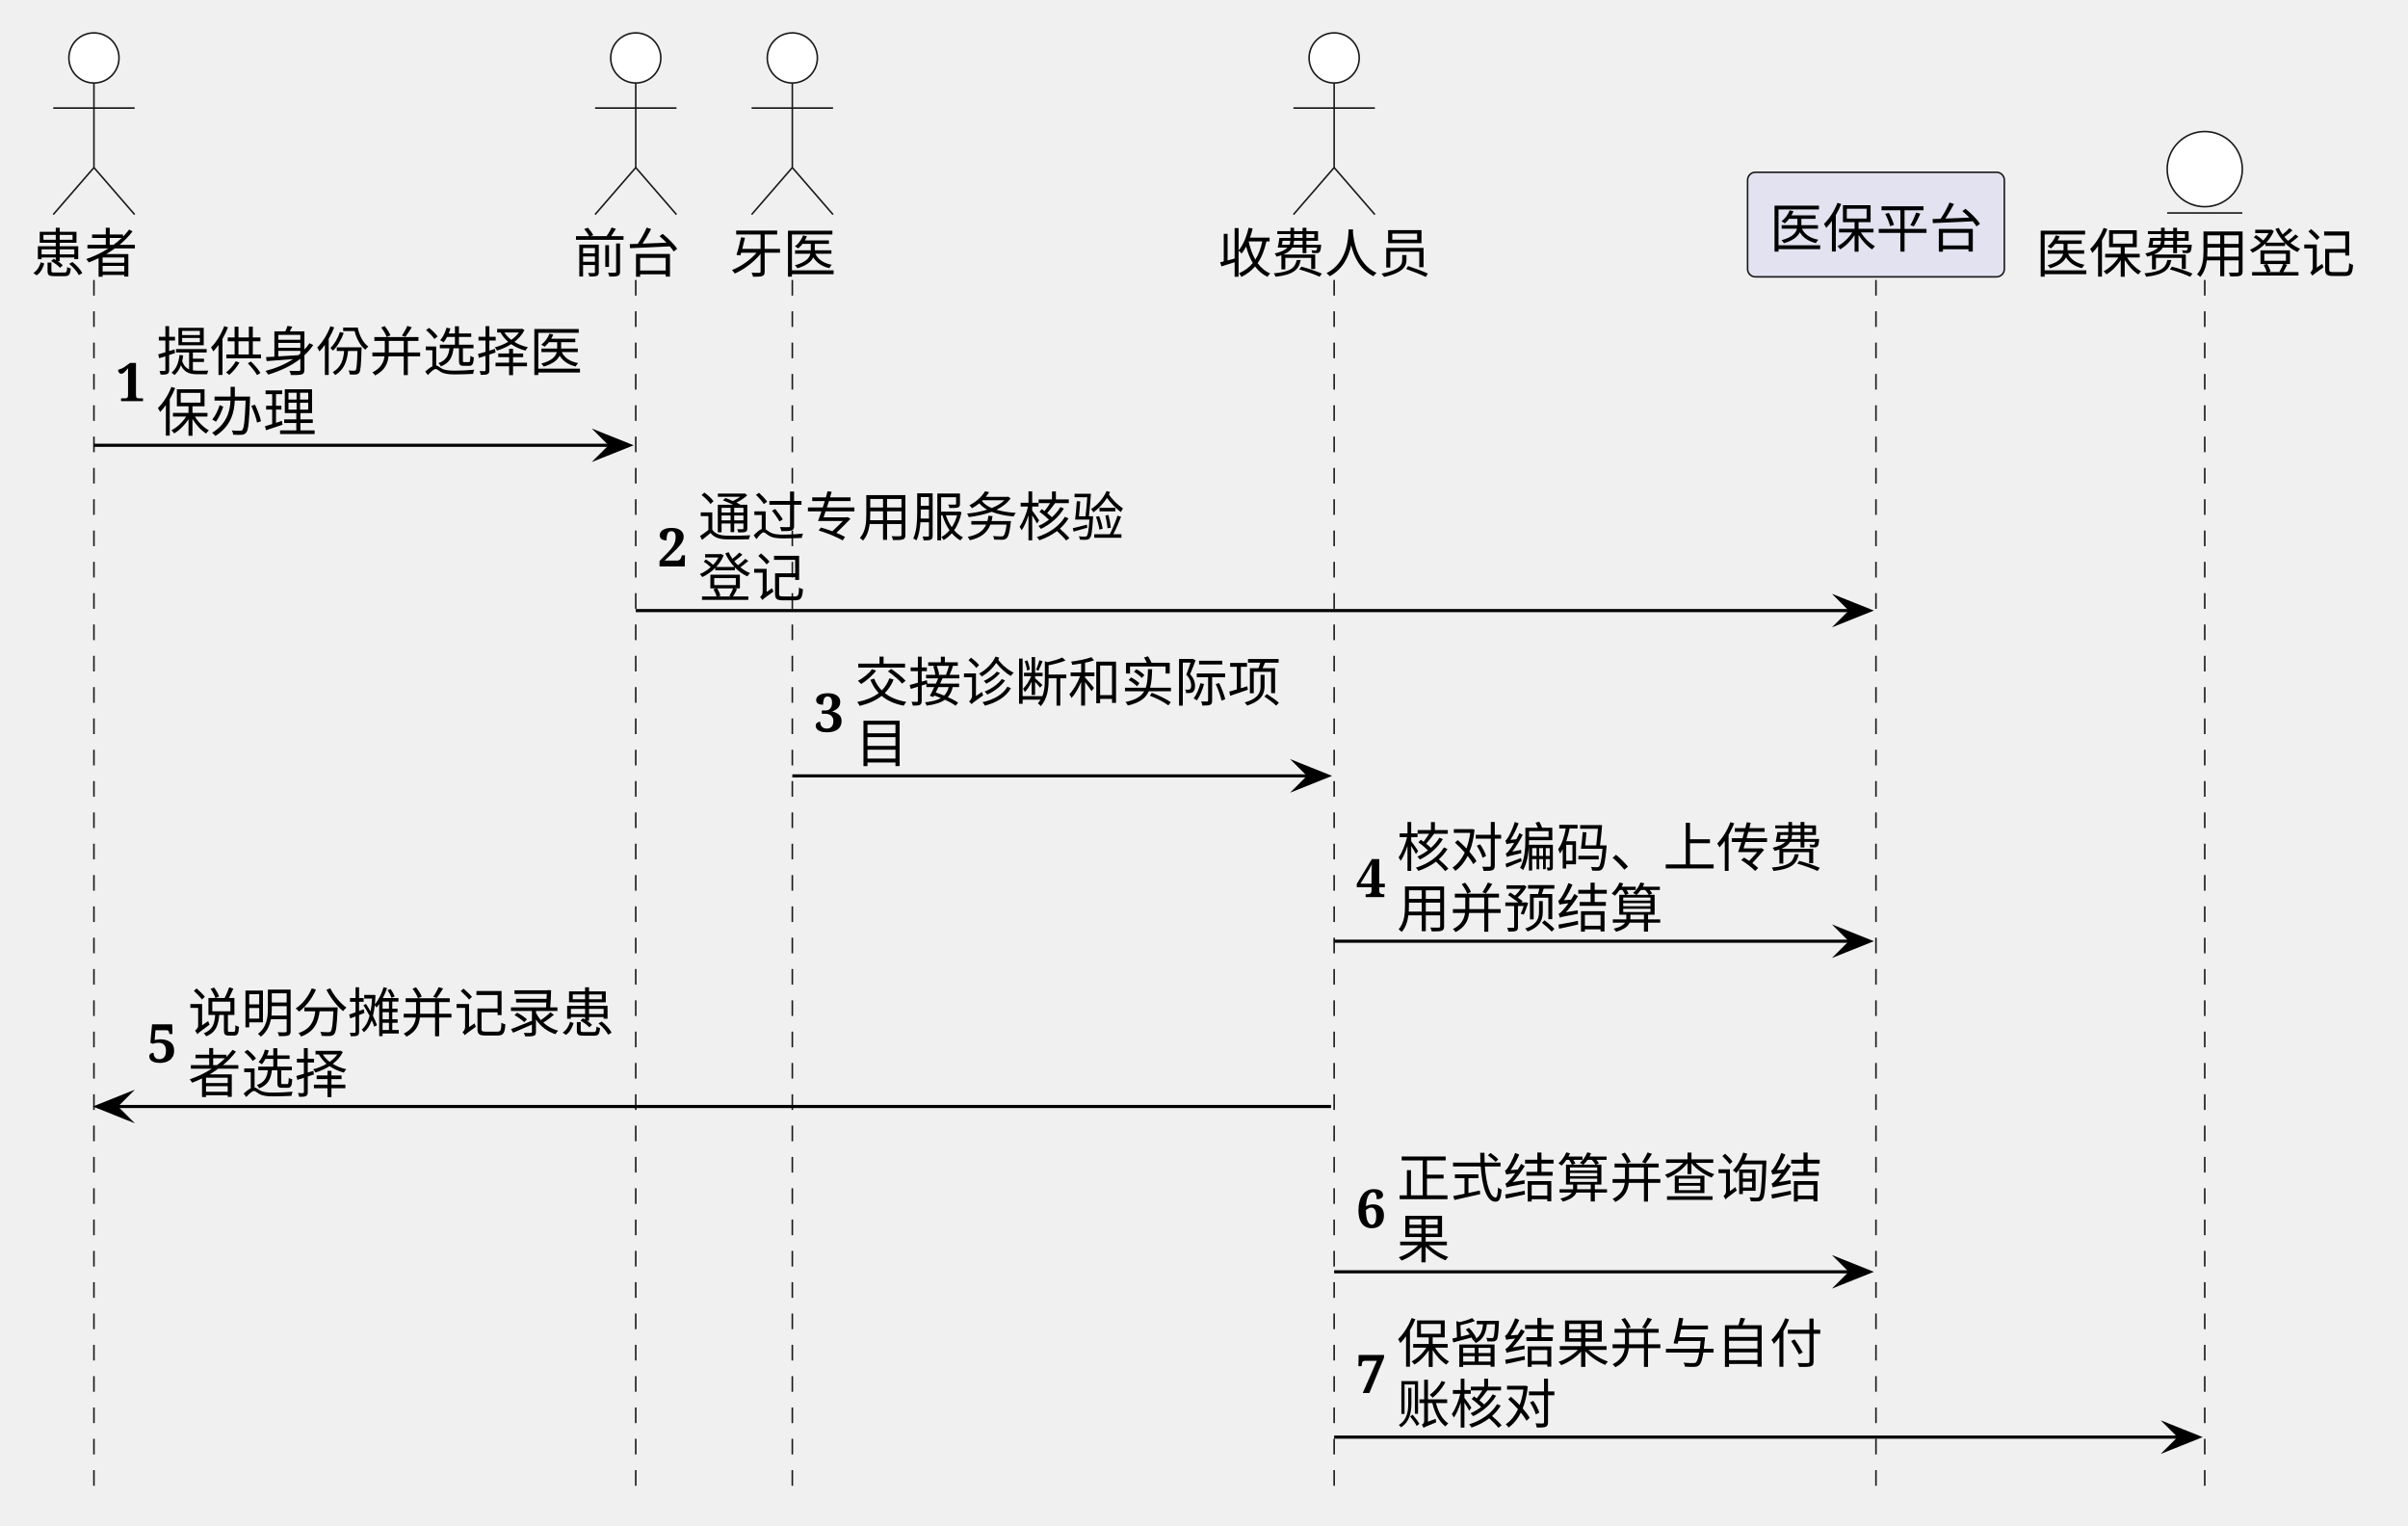
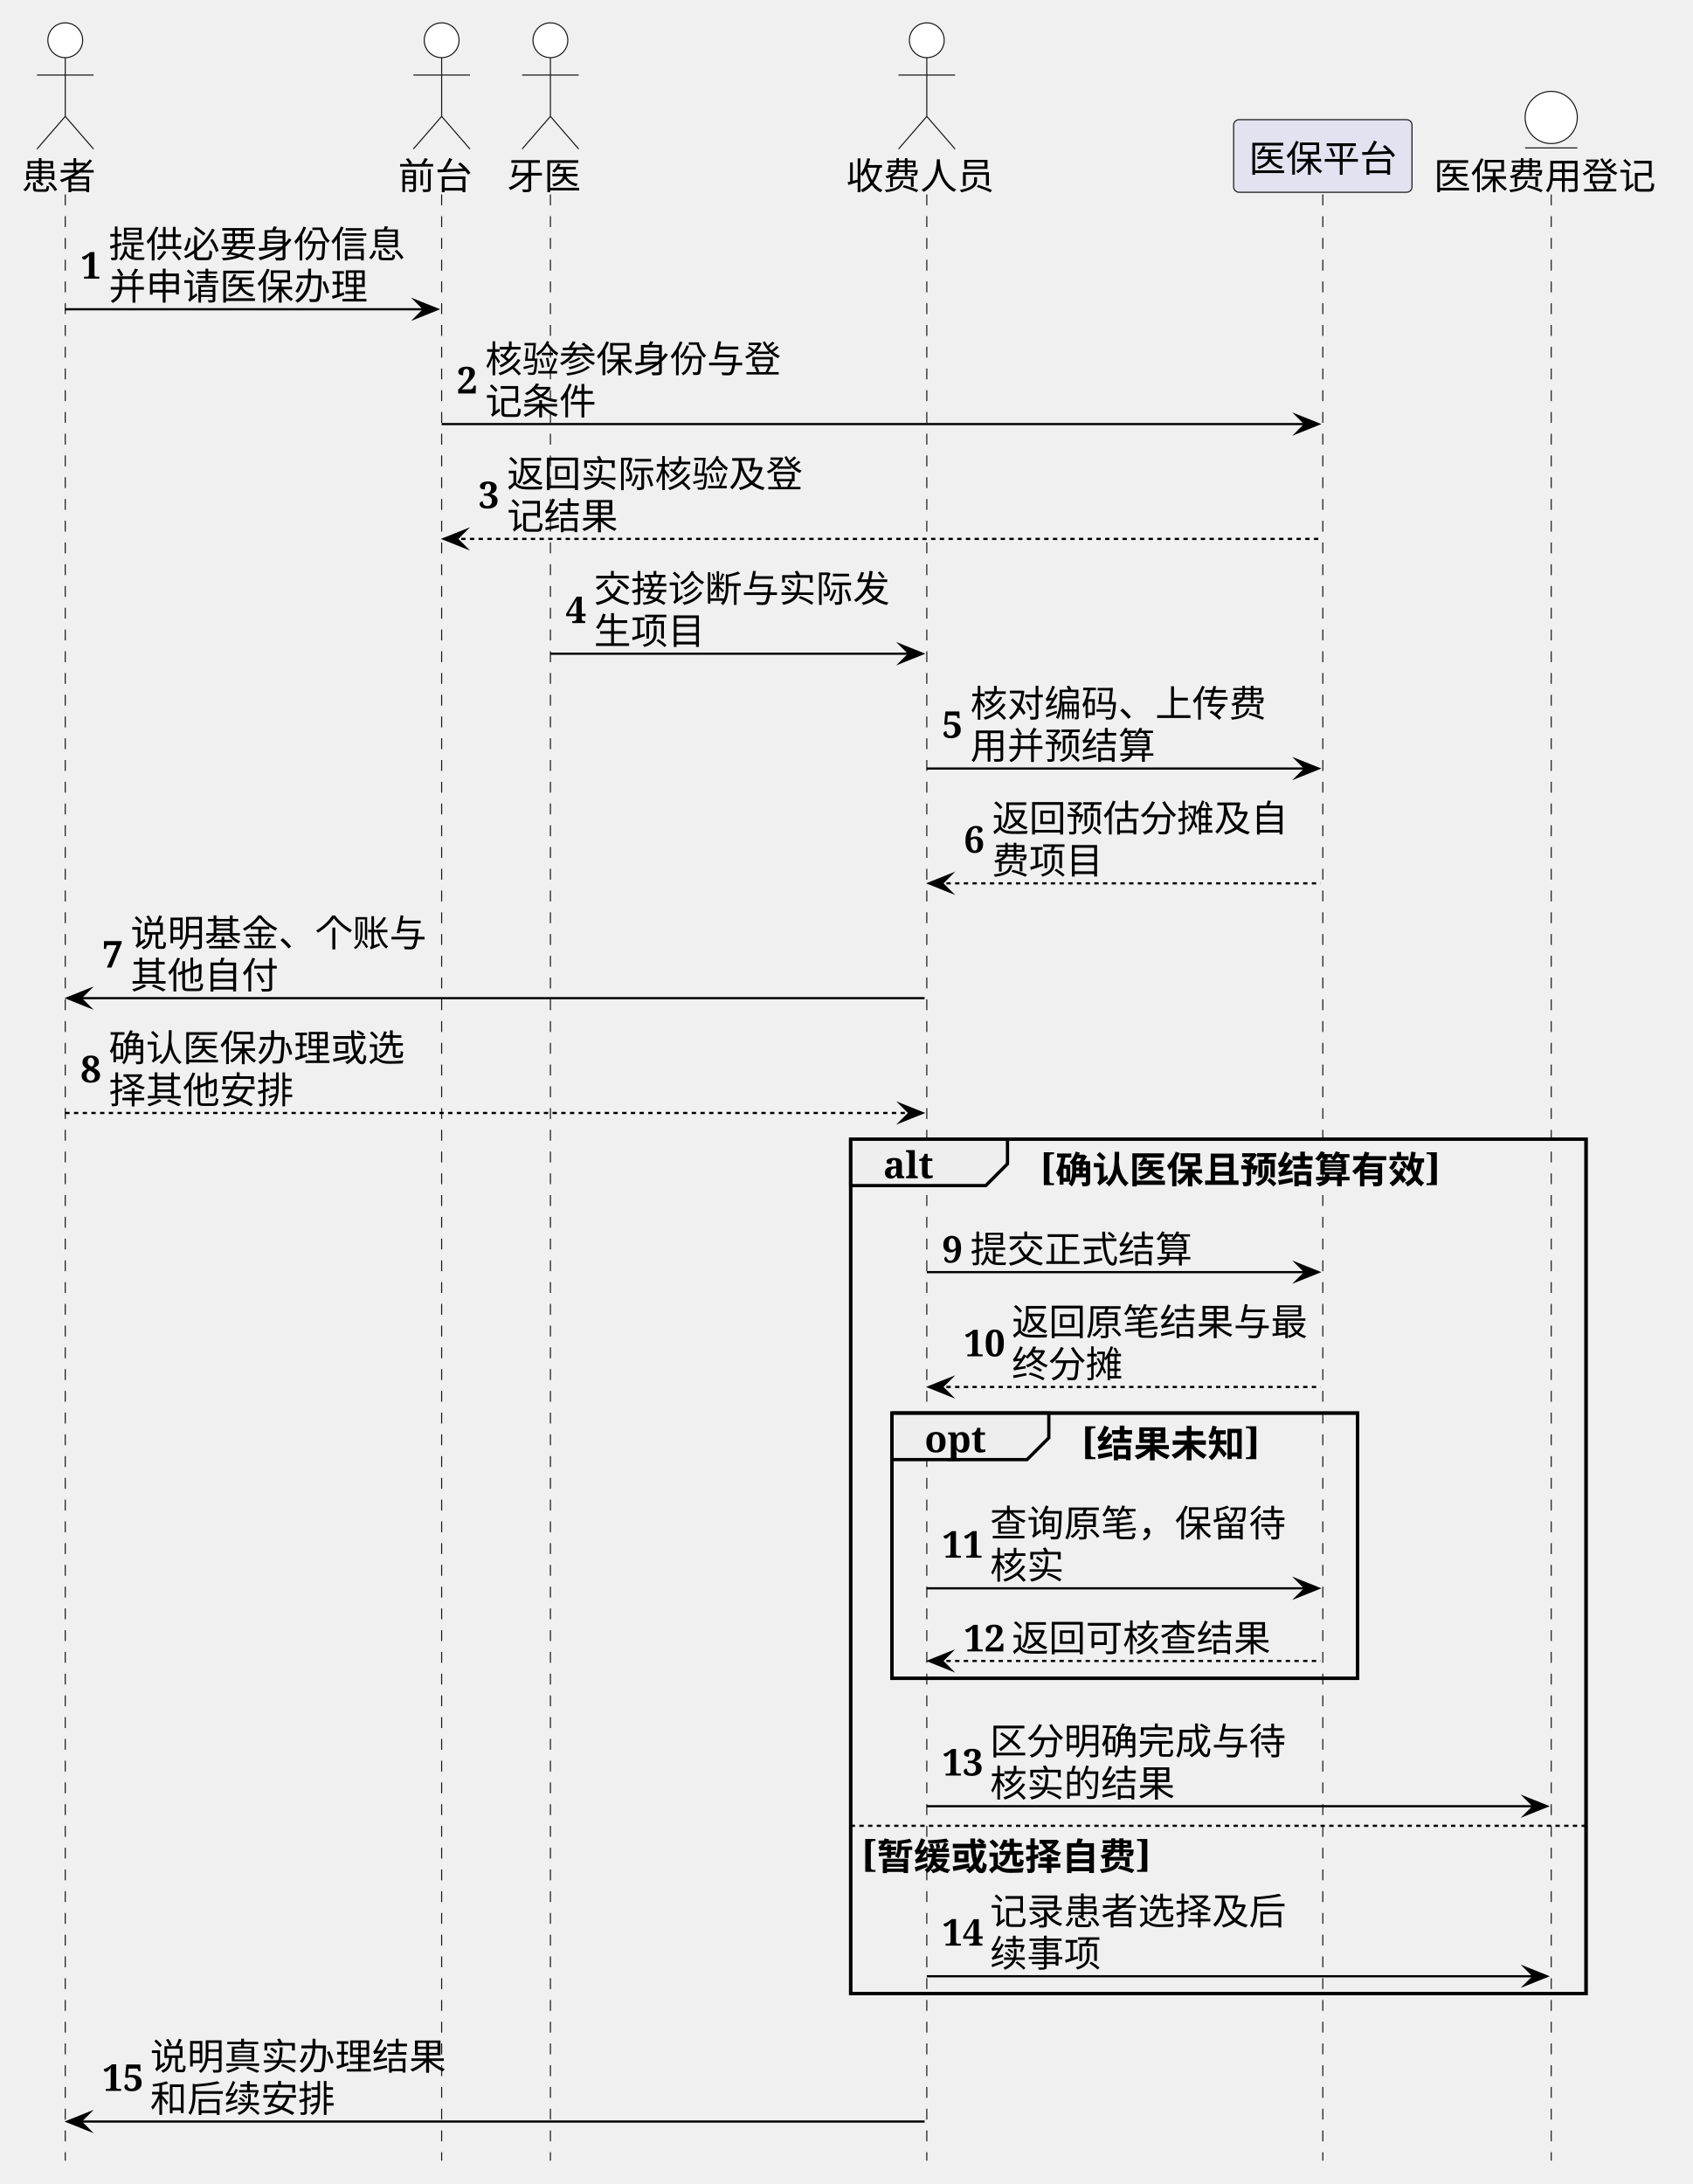
- <svg xmlns="http://www.w3.org/2000/svg" version="1.1" data-diagram-type="SEQUENCE" style="width:769px;height:487px;background:#FFFFFF;" width="769px" height="487px" viewBox="0 0 769 487" zoomAndPan="magnify" preserveAspectRatio="none" contentStyleType="text/css">
+ <svg xmlns="http://www.w3.org/2000/svg" version="1.1" data-diagram-type="SEQUENCE" style="width:778px;height:1004px;background:#FFFFFF;" width="778px" height="1004px" viewBox="0 0 778 1004" zoomAndPan="magnify" preserveAspectRatio="none" contentStyleType="text/css">
  <defs />
  <g font-family="sans-serif" lengthAdjust="spacing">
-     <g>
-       <rect x="26.5" y="89.391" width="8" height="387.469" fill="#000" fill-opacity="0" />
-       <line x1="30" y1="89.391" x2="30" y2="476.859" style="stroke:#181818;stroke-width:0.5;stroke-dasharray:5,5;" />
-     </g>
-     <g>
-       <rect x="199.531" y="89.391" width="8" height="387.469" fill="#000" fill-opacity="0" />
-       <line x1="203.031" y1="89.391" x2="203.031" y2="476.859" style="stroke:#181818;stroke-width:0.5;stroke-dasharray:5,5;" />
-     </g>
-     <g>
-       <rect x="249.531" y="89.391" width="8" height="387.469" fill="#000" fill-opacity="0" />
-       <line x1="253.031" y1="89.391" x2="253.031" y2="476.859" style="stroke:#181818;stroke-width:0.5;stroke-dasharray:5,5;" />
-     </g>
-     <g>
-       <rect x="422.563" y="89.391" width="8" height="387.469" fill="#000" fill-opacity="0" />
-       <line x1="426.063" y1="89.391" x2="426.063" y2="476.859" style="stroke:#181818;stroke-width:0.5;stroke-dasharray:5,5;" />
-     </g>
-     <g>
-       <rect x="595.594" y="89.391" width="8" height="387.469" fill="#000" fill-opacity="0" />
-       <line x1="599.094" y1="89.391" x2="599.094" y2="476.859" style="stroke:#181818;stroke-width:0.5;stroke-dasharray:5,5;" />
-     </g>
-     <g>
-       <rect x="700.594" y="89.391" width="8" height="387.469" fill="#000" fill-opacity="0" />
-       <line x1="704.094" y1="89.391" x2="704.094" y2="476.859" style="stroke:#181818;stroke-width:0.5;stroke-dasharray:5,5;" />
+     <rect x="391.063" y="523.641" width="338.063" height="392.859" fill="none" style="stroke:#000;stroke-width:1.5;" />
+     <rect x="410.063" y="649.594" width="214.063" height="121.953" fill="none" style="stroke:#000;stroke-width:1.5;" />
+     <g>
+       <rect x="26.5" y="89.391" width="8" height="903.891" fill="#000" fill-opacity="0" />
+       <line x1="30" y1="89.391" x2="30" y2="993.281" style="stroke:#181818;stroke-width:0.5;stroke-dasharray:5,5;" />
+     </g>
+     <g>
+       <rect x="199.531" y="89.391" width="8" height="903.891" fill="#000" fill-opacity="0" />
+       <line x1="203.031" y1="89.391" x2="203.031" y2="993.281" style="stroke:#181818;stroke-width:0.5;stroke-dasharray:5,5;" />
+     </g>
+     <g>
+       <rect x="249.531" y="89.391" width="8" height="903.891" fill="#000" fill-opacity="0" />
+       <line x1="253.031" y1="89.391" x2="253.031" y2="993.281" style="stroke:#181818;stroke-width:0.5;stroke-dasharray:5,5;" />
+     </g>
+     <g>
+       <rect x="422.563" y="89.391" width="8" height="903.891" fill="#000" fill-opacity="0" />
+       <line x1="426.063" y1="89.391" x2="426.063" y2="993.281" style="stroke:#181818;stroke-width:0.5;stroke-dasharray:5,5;" />
+     </g>
+     <g>
+       <rect x="604.625" y="89.391" width="8" height="903.891" fill="#000" fill-opacity="0" />
+       <line x1="608.125" y1="89.391" x2="608.125" y2="993.281" style="stroke:#181818;stroke-width:0.5;stroke-dasharray:5,5;" />
+     </g>
+     <g>
+       <rect x="709.625" y="89.391" width="8" height="903.891" fill="#000" fill-opacity="0" />
+       <line x1="713.125" y1="89.391" x2="713.125" y2="993.281" style="stroke:#181818;stroke-width:0.5;stroke-dasharray:5,5;" />
    </g>
    <text x="10" y="87" fill="#000" font-size="17" textLength="34" font-family="SimSun">患者</text>
    <ellipse cx="30" cy="18.5" rx="8" ry="8" fill="#FFF" style="stroke:#181818;stroke-width:0.5;" />
    <path d="M30,26.5 L30,53.5 M17,34.5 L43,34.5 M30,53.5 L17,68.5 M30,53.5 L43,68.5" style="stroke:#181818;stroke-width:0.5;" fill="none" />
    <text x="183.031" y="87" fill="#000" font-size="17" textLength="34" font-family="SimSun">前台</text>
    <ellipse cx="203.031" cy="18.5" rx="8" ry="8" fill="#FFF" style="stroke:#181818;stroke-width:0.5;" />
    <path d="M203.031,26.5 L203.031,53.5 M190.031,34.5 L216.031,34.5 M203.031,53.5 L190.031,68.5 M203.031,53.5 L216.031,68.5" style="stroke:#181818;stroke-width:0.5;" fill="none" />
    <text x="233.031" y="87" fill="#000" font-size="17" textLength="34" font-family="SimSun">牙医</text>
    <ellipse cx="253.031" cy="18.5" rx="8" ry="8" fill="#FFF" style="stroke:#181818;stroke-width:0.5;" />
    <path d="M253.031,26.5 L253.031,53.5 M240.031,34.5 L266.031,34.5 M253.031,53.5 L240.031,68.5 M253.031,53.5 L266.031,68.5" style="stroke:#181818;stroke-width:0.5;" fill="none" />
    <text x="389.063" y="87" fill="#000" font-size="17" textLength="68" font-family="SimSun">收费人员</text>
    <ellipse cx="426.063" cy="18.5" rx="8" ry="8" fill="#FFF" style="stroke:#181818;stroke-width:0.5;" />
    <path d="M426.063,26.5 L426.063,53.5 M413.063,34.5 L439.063,34.5 M426.063,53.5 L413.063,68.5 M426.063,53.5 L439.063,68.5" style="stroke:#181818;stroke-width:0.5;" fill="none" />
-     <rect x="558.094" y="55" width="82" height="33.391" fill="#E2E2F0" style="stroke:#181818;stroke-width:0.5;" rx="2.5" ry="2.5" />
-     <text x="565.094" y="79" fill="#000" font-size="17" textLength="68" font-family="SimSun">医保平台</text>
-     <text x="650.094" y="87" fill="#000" font-size="17" textLength="102" font-family="SimSun">医保费用登记</text>
-     <ellipse cx="704.094" cy="54" rx="12" ry="12" fill="#FFF" style="stroke:#181818;stroke-width:0.5;" />
-     <line x1="692.094" y1="68" x2="716.094" y2="68" style="stroke:#181818;stroke-width:0.5;" />
+     <rect x="567.125" y="55" width="82" height="33.391" fill="#E2E2F0" style="stroke:#181818;stroke-width:0.5;" rx="2.5" ry="2.5" />
+     <text x="574.125" y="79" fill="#000" font-size="17" textLength="68" font-family="SimSun">医保平台</text>
+     <text x="659.125" y="87" fill="#000" font-size="17" textLength="102" font-family="SimSun">医保费用登记</text>
+     <ellipse cx="713.125" cy="54" rx="12" ry="12" fill="#FFF" style="stroke:#181818;stroke-width:0.5;" />
+     <line x1="701.125" y1="68" x2="725.125" y2="68" style="stroke:#181818;stroke-width:0.5;" />
    <polygon points="191.031,138.172,201.031,142.172,191.031,146.172,195.031,142.172" fill="#000" style="stroke:#000;stroke-width:1;stroke-linejoin:miter;stroke-miterlimit:10;" />
    <line x1="30" y1="142.172" x2="197.031" y2="142.172" style="stroke:#000;stroke-width:1;" />
    <text x="37" y="128.086" fill="#000" font-size="17" font-weight="700" font-family="SimSun">1</text>
    <text x="50.031" y="118.391" fill="#000" font-size="17" font-family="SimSun">提</text>
    <text x="67.031" y="118.391" fill="#000" font-size="17" font-family="SimSun">供</text>
-     <text x="84.031" y="118.391" fill="#000" font-size="17" font-family="SimSun">身</text>
-     <text x="101.031" y="118.391" fill="#000" font-size="17" font-family="SimSun">份</text>
-     <text x="118.031" y="118.391" fill="#000" font-size="17" font-family="SimSun">并</text>
-     <text x="135.031" y="118.391" fill="#000" font-size="17" font-family="SimSun">选</text>
-     <text x="152.031" y="118.391" fill="#000" font-size="17" font-family="SimSun">择</text>
-     <text x="169.031" y="118.391" fill="#000" font-size="17" font-family="SimSun">医</text>
-     <text x="50.031" y="137.781" fill="#000" font-size="17" font-family="SimSun">保</text>
-     <text x="67.031" y="137.781" fill="#000" font-size="17" font-family="SimSun">办</text>
-     <text x="84.031" y="137.781" fill="#000" font-size="17" font-family="SimSun">理</text>
-     <polygon points="587.094,190.953,597.094,194.953,587.094,198.953,591.094,194.953" fill="#000" style="stroke:#000;stroke-width:1;stroke-linejoin:miter;stroke-miterlimit:10;" />
-     <line x1="203.031" y1="194.953" x2="593.094" y2="194.953" style="stroke:#000;stroke-width:1;" />
+     <text x="84.031" y="118.391" fill="#000" font-size="17" font-family="SimSun">必</text>
+     <text x="101.031" y="118.391" fill="#000" font-size="17" font-family="SimSun">要</text>
+     <text x="118.031" y="118.391" fill="#000" font-size="17" font-family="SimSun">身</text>
+     <text x="135.031" y="118.391" fill="#000" font-size="17" font-family="SimSun">份</text>
+     <text x="152.031" y="118.391" fill="#000" font-size="17" font-family="SimSun">信</text>
+     <text x="169.031" y="118.391" fill="#000" font-size="17" font-family="SimSun">息</text>
+     <text x="50.031" y="137.781" fill="#000" font-size="17" font-family="SimSun">并</text>
+     <text x="67.031" y="137.781" fill="#000" font-size="17" font-family="SimSun">申</text>
+     <text x="84.031" y="137.781" fill="#000" font-size="17" font-family="SimSun">请</text>
+     <text x="101.031" y="137.781" fill="#000" font-size="17" font-family="SimSun">医</text>
+     <text x="118.031" y="137.781" fill="#000" font-size="17" font-family="SimSun">保</text>
+     <text x="135.031" y="137.781" fill="#000" font-size="17" font-family="SimSun">办</text>
+     <text x="152.031" y="137.781" fill="#000" font-size="17" font-family="SimSun">理</text>
+     <polygon points="596.125,190.953,606.125,194.953,596.125,198.953,600.125,194.953" fill="#000" style="stroke:#000;stroke-width:1;stroke-linejoin:miter;stroke-miterlimit:10;" />
+     <line x1="203.031" y1="194.953" x2="602.125" y2="194.953" style="stroke:#000;stroke-width:1;" />
    <text x="210.031" y="180.867" fill="#000" font-size="17" font-weight="700" font-family="SimSun">2</text>
-     <text x="223.063" y="171.172" fill="#000" font-size="17" font-family="SimSun">通</text>
-     <text x="240.063" y="171.172" fill="#000" font-size="17" font-family="SimSun">过</text>
-     <text x="257.063" y="171.172" fill="#000" font-size="17" font-family="SimSun">专</text>
-     <text x="274.063" y="171.172" fill="#000" font-size="17" font-family="SimSun">用</text>
-     <text x="291.063" y="171.172" fill="#000" font-size="17" font-family="SimSun">服</text>
-     <text x="308.063" y="171.172" fill="#000" font-size="17" font-family="SimSun">务</text>
-     <text x="325.063" y="171.172" fill="#000" font-size="17" font-family="SimSun">核</text>
-     <text x="342.063" y="171.172" fill="#000" font-size="17" font-family="SimSun">验</text>
-     <text x="223.063" y="190.563" fill="#000" font-size="17" font-family="SimSun">登</text>
-     <text x="240.063" y="190.563" fill="#000" font-size="17" font-family="SimSun">记</text>
-     <polygon points="414.063,243.734,424.063,247.734,414.063,251.734,418.063,247.734" fill="#000" style="stroke:#000;stroke-width:1;stroke-linejoin:miter;stroke-miterlimit:10;" />
-     <line x1="253.031" y1="247.734" x2="420.063" y2="247.734" style="stroke:#000;stroke-width:1;" />
-     <text x="260.031" y="233.648" fill="#000" font-size="17" font-weight="700" font-family="SimSun">3</text>
-     <text x="273.063" y="223.953" fill="#000" font-size="17" font-family="SimSun">交</text>
-     <text x="290.063" y="223.953" fill="#000" font-size="17" font-family="SimSun">接</text>
-     <text x="307.063" y="223.953" fill="#000" font-size="17" font-family="SimSun">诊</text>
-     <text x="324.063" y="223.953" fill="#000" font-size="17" font-family="SimSun">断</text>
-     <text x="341.063" y="223.953" fill="#000" font-size="17" font-family="SimSun">和</text>
-     <text x="358.063" y="223.953" fill="#000" font-size="17" font-family="SimSun">实</text>
-     <text x="375.063" y="223.953" fill="#000" font-size="17" font-family="SimSun">际</text>
-     <text x="392.063" y="223.953" fill="#000" font-size="17" font-family="SimSun">项</text>
-     <text x="273.063" y="243.344" fill="#000" font-size="17" font-family="SimSun">目</text>
-     <polygon points="587.094,296.516,597.094,300.516,587.094,304.516,591.094,300.516" fill="#000" style="stroke:#000;stroke-width:1;stroke-linejoin:miter;stroke-miterlimit:10;" />
-     <line x1="426.063" y1="300.516" x2="593.094" y2="300.516" style="stroke:#000;stroke-width:1;" />
-     <text x="433.063" y="286.43" fill="#000" font-size="17" font-weight="700" font-family="SimSun">4</text>
-     <text x="446.094" y="276.734" fill="#000" font-size="17" font-family="SimSun">核</text>
-     <text x="463.094" y="276.734" fill="#000" font-size="17" font-family="SimSun">对</text>
-     <text x="480.094" y="276.734" fill="#000" font-size="17" font-family="SimSun">编</text>
-     <text x="497.094" y="276.734" fill="#000" font-size="17" font-family="SimSun">码</text>
-     <text x="514.094" y="276.734" fill="#000" font-size="17" font-family="SimSun">、</text>
-     <text x="531.094" y="276.734" fill="#000" font-size="17" font-family="SimSun">上</text>
-     <text x="548.094" y="276.734" fill="#000" font-size="17" font-family="SimSun">传</text>
-     <text x="565.094" y="276.734" fill="#000" font-size="17" font-family="SimSun">费</text>
-     <text x="446.094" y="296.125" fill="#000" font-size="17" font-family="SimSun">用</text>
-     <text x="463.094" y="296.125" fill="#000" font-size="17" font-family="SimSun">并</text>
-     <text x="480.094" y="296.125" fill="#000" font-size="17" font-family="SimSun">预</text>
-     <text x="497.094" y="296.125" fill="#000" font-size="17" font-family="SimSun">结</text>
-     <text x="514.094" y="296.125" fill="#000" font-size="17" font-family="SimSun">算</text>
-     <polygon points="41,349.297,31,353.297,41,357.297,37,353.297" fill="#000" style="stroke:#000;stroke-width:1;stroke-linejoin:miter;stroke-miterlimit:10;" />
-     <line x1="35" y1="353.297" x2="425.063" y2="353.297" style="stroke:#000;stroke-width:1;" />
-     <text x="47" y="339.211" fill="#000" font-size="17" font-weight="700" font-family="SimSun">5</text>
-     <text x="60.031" y="329.516" fill="#000" font-size="17" font-family="SimSun">说</text>
-     <text x="77.031" y="329.516" fill="#000" font-size="17" font-family="SimSun">明</text>
-     <text x="94.031" y="329.516" fill="#000" font-size="17" font-family="SimSun">分</text>
-     <text x="111.031" y="329.516" fill="#000" font-size="17" font-family="SimSun">摊</text>
-     <text x="128.031" y="329.516" fill="#000" font-size="17" font-family="SimSun">并</text>
-     <text x="145.031" y="329.516" fill="#000" font-size="17" font-family="SimSun">记</text>
-     <text x="162.031" y="329.516" fill="#000" font-size="17" font-family="SimSun">录</text>
-     <text x="179.031" y="329.516" fill="#000" font-size="17" font-family="SimSun">患</text>
-     <text x="60.031" y="348.906" fill="#000" font-size="17" font-family="SimSun">者</text>
-     <text x="77.031" y="348.906" fill="#000" font-size="17" font-family="SimSun">选</text>
-     <text x="94.031" y="348.906" fill="#000" font-size="17" font-family="SimSun">择</text>
-     <polygon points="587.094,402.078,597.094,406.078,587.094,410.078,591.094,406.078" fill="#000" style="stroke:#000;stroke-width:1;stroke-linejoin:miter;stroke-miterlimit:10;" />
-     <line x1="426.063" y1="406.078" x2="593.094" y2="406.078" style="stroke:#000;stroke-width:1;" />
-     <text x="433.063" y="391.992" fill="#000" font-size="17" font-weight="700" font-family="SimSun">6</text>
-     <text x="446.094" y="382.297" fill="#000" font-size="17" font-family="SimSun">正</text>
-     <text x="463.094" y="382.297" fill="#000" font-size="17" font-family="SimSun">式</text>
-     <text x="480.094" y="382.297" fill="#000" font-size="17" font-family="SimSun">结</text>
-     <text x="497.094" y="382.297" fill="#000" font-size="17" font-family="SimSun">算</text>
-     <text x="514.094" y="382.297" fill="#000" font-size="17" font-family="SimSun">并</text>
-     <text x="531.094" y="382.297" fill="#000" font-size="17" font-family="SimSun">查</text>
-     <text x="548.094" y="382.297" fill="#000" font-size="17" font-family="SimSun">询</text>
-     <text x="565.094" y="382.297" fill="#000" font-size="17" font-family="SimSun">结</text>
-     <text x="446.094" y="401.688" fill="#000" font-size="17" font-family="SimSun">果</text>
-     <polygon points="692.094,454.859,702.094,458.859,692.094,462.859,696.094,458.859" fill="#000" style="stroke:#000;stroke-width:1;stroke-linejoin:miter;stroke-miterlimit:10;" />
-     <line x1="426.063" y1="458.859" x2="698.094" y2="458.859" style="stroke:#000;stroke-width:1;" />
-     <text x="433.063" y="444.773" fill="#000" font-size="17" font-weight="700" font-family="SimSun">7</text>
-     <text x="446.094" y="435.078" fill="#000" font-size="17" font-family="SimSun">保</text>
-     <text x="463.094" y="435.078" fill="#000" font-size="17" font-family="SimSun">留</text>
-     <text x="480.094" y="435.078" fill="#000" font-size="17" font-family="SimSun">结</text>
-     <text x="497.094" y="435.078" fill="#000" font-size="17" font-family="SimSun">果</text>
-     <text x="514.094" y="435.078" fill="#000" font-size="17" font-family="SimSun">并</text>
-     <text x="531.094" y="435.078" fill="#000" font-size="17" font-family="SimSun">与</text>
-     <text x="548.094" y="435.078" fill="#000" font-size="17" font-family="SimSun">自</text>
-     <text x="565.094" y="435.078" fill="#000" font-size="17" font-family="SimSun">付</text>
-     <text x="446.094" y="454.469" fill="#000" font-size="17" font-family="SimSun">账</text>
-     <text x="463.094" y="454.469" fill="#000" font-size="17" font-family="SimSun">核</text>
-     <text x="480.094" y="454.469" fill="#000" font-size="17" font-family="SimSun">对</text>
+     <text x="223.063" y="171.172" fill="#000" font-size="17" font-family="SimSun">核</text>
+     <text x="240.063" y="171.172" fill="#000" font-size="17" font-family="SimSun">验</text>
+     <text x="257.063" y="171.172" fill="#000" font-size="17" font-family="SimSun">参</text>
+     <text x="274.063" y="171.172" fill="#000" font-size="17" font-family="SimSun">保</text>
+     <text x="291.063" y="171.172" fill="#000" font-size="17" font-family="SimSun">身</text>
+     <text x="308.063" y="171.172" fill="#000" font-size="17" font-family="SimSun">份</text>
+     <text x="325.063" y="171.172" fill="#000" font-size="17" font-family="SimSun">与</text>
+     <text x="342.063" y="171.172" fill="#000" font-size="17" font-family="SimSun">登</text>
+     <text x="223.063" y="190.563" fill="#000" font-size="17" font-family="SimSun">记</text>
+     <text x="240.063" y="190.563" fill="#000" font-size="17" font-family="SimSun">条</text>
+     <text x="257.063" y="190.563" fill="#000" font-size="17" font-family="SimSun">件</text>
+     <polygon points="214.031,243.734,204.031,247.734,214.031,251.734,210.031,247.734" fill="#000" style="stroke:#000;stroke-width:1;stroke-linejoin:miter;stroke-miterlimit:10;" />
+     <line x1="208.031" y1="247.734" x2="607.125" y2="247.734" style="stroke:#000;stroke-width:1;stroke-dasharray:2,2;" />
+     <text x="220.031" y="233.648" fill="#000" font-size="17" font-weight="700" font-family="SimSun">3</text>
+     <text x="233.063" y="223.953" fill="#000" font-size="17" font-family="SimSun">返</text>
+     <text x="250.063" y="223.953" fill="#000" font-size="17" font-family="SimSun">回</text>
+     <text x="267.063" y="223.953" fill="#000" font-size="17" font-family="SimSun">实</text>
+     <text x="284.063" y="223.953" fill="#000" font-size="17" font-family="SimSun">际</text>
+     <text x="301.063" y="223.953" fill="#000" font-size="17" font-family="SimSun">核</text>
+     <text x="318.063" y="223.953" fill="#000" font-size="17" font-family="SimSun">验</text>
+     <text x="335.063" y="223.953" fill="#000" font-size="17" font-family="SimSun">及</text>
+     <text x="352.063" y="223.953" fill="#000" font-size="17" font-family="SimSun">登</text>
+     <text x="233.063" y="243.344" fill="#000" font-size="17" font-family="SimSun">记</text>
+     <text x="250.063" y="243.344" fill="#000" font-size="17" font-family="SimSun">结</text>
+     <text x="267.063" y="243.344" fill="#000" font-size="17" font-family="SimSun">果</text>
+     <polygon points="414.063,296.516,424.063,300.516,414.063,304.516,418.063,300.516" fill="#000" style="stroke:#000;stroke-width:1;stroke-linejoin:miter;stroke-miterlimit:10;" />
+     <line x1="253.031" y1="300.516" x2="420.063" y2="300.516" style="stroke:#000;stroke-width:1;" />
+     <text x="260.031" y="286.43" fill="#000" font-size="17" font-weight="700" font-family="SimSun">4</text>
+     <text x="273.063" y="276.734" fill="#000" font-size="17" font-family="SimSun">交</text>
+     <text x="290.063" y="276.734" fill="#000" font-size="17" font-family="SimSun">接</text>
+     <text x="307.063" y="276.734" fill="#000" font-size="17" font-family="SimSun">诊</text>
+     <text x="324.063" y="276.734" fill="#000" font-size="17" font-family="SimSun">断</text>
+     <text x="341.063" y="276.734" fill="#000" font-size="17" font-family="SimSun">与</text>
+     <text x="358.063" y="276.734" fill="#000" font-size="17" font-family="SimSun">实</text>
+     <text x="375.063" y="276.734" fill="#000" font-size="17" font-family="SimSun">际</text>
+     <text x="392.063" y="276.734" fill="#000" font-size="17" font-family="SimSun">发</text>
+     <text x="273.063" y="296.125" fill="#000" font-size="17" font-family="SimSun">生</text>
+     <text x="290.063" y="296.125" fill="#000" font-size="17" font-family="SimSun">项</text>
+     <text x="307.063" y="296.125" fill="#000" font-size="17" font-family="SimSun">目</text>
+     <polygon points="596.125,349.297,606.125,353.297,596.125,357.297,600.125,353.297" fill="#000" style="stroke:#000;stroke-width:1;stroke-linejoin:miter;stroke-miterlimit:10;" />
+     <line x1="426.063" y1="353.297" x2="602.125" y2="353.297" style="stroke:#000;stroke-width:1;" />
+     <text x="433.063" y="339.211" fill="#000" font-size="17" font-weight="700" font-family="SimSun">5</text>
+     <text x="446.094" y="329.516" fill="#000" font-size="17" font-family="SimSun">核</text>
+     <text x="463.094" y="329.516" fill="#000" font-size="17" font-family="SimSun">对</text>
+     <text x="480.094" y="329.516" fill="#000" font-size="17" font-family="SimSun">编</text>
+     <text x="497.094" y="329.516" fill="#000" font-size="17" font-family="SimSun">码</text>
+     <text x="514.094" y="329.516" fill="#000" font-size="17" font-family="SimSun">、</text>
+     <text x="531.094" y="329.516" fill="#000" font-size="17" font-family="SimSun">上</text>
+     <text x="548.094" y="329.516" fill="#000" font-size="17" font-family="SimSun">传</text>
+     <text x="565.094" y="329.516" fill="#000" font-size="17" font-family="SimSun">费</text>
+     <text x="446.094" y="348.906" fill="#000" font-size="17" font-family="SimSun">用</text>
+     <text x="463.094" y="348.906" fill="#000" font-size="17" font-family="SimSun">并</text>
+     <text x="480.094" y="348.906" fill="#000" font-size="17" font-family="SimSun">预</text>
+     <text x="497.094" y="348.906" fill="#000" font-size="17" font-family="SimSun">结</text>
+     <text x="514.094" y="348.906" fill="#000" font-size="17" font-family="SimSun">算</text>
+     <polygon points="437.063,402.078,427.063,406.078,437.063,410.078,433.063,406.078" fill="#000" style="stroke:#000;stroke-width:1;stroke-linejoin:miter;stroke-miterlimit:10;" />
+     <line x1="431.063" y1="406.078" x2="607.125" y2="406.078" style="stroke:#000;stroke-width:1;stroke-dasharray:2,2;" />
+     <text x="443.063" y="391.992" fill="#000" font-size="17" font-weight="700" font-family="SimSun">6</text>
+     <text x="456.094" y="382.297" fill="#000" font-size="17" font-family="SimSun">返</text>
+     <text x="473.094" y="382.297" fill="#000" font-size="17" font-family="SimSun">回</text>
+     <text x="490.094" y="382.297" fill="#000" font-size="17" font-family="SimSun">预</text>
+     <text x="507.094" y="382.297" fill="#000" font-size="17" font-family="SimSun">估</text>
+     <text x="524.094" y="382.297" fill="#000" font-size="17" font-family="SimSun">分</text>
+     <text x="541.094" y="382.297" fill="#000" font-size="17" font-family="SimSun">摊</text>
+     <text x="558.094" y="382.297" fill="#000" font-size="17" font-family="SimSun">及</text>
+     <text x="575.094" y="382.297" fill="#000" font-size="17" font-family="SimSun">自</text>
+     <text x="456.094" y="401.688" fill="#000" font-size="17" font-family="SimSun">费</text>
+     <text x="473.094" y="401.688" fill="#000" font-size="17" font-family="SimSun">项</text>
+     <text x="490.094" y="401.688" fill="#000" font-size="17" font-family="SimSun">目</text>
+     <polygon points="41,454.859,31,458.859,41,462.859,37,458.859" fill="#000" style="stroke:#000;stroke-width:1;stroke-linejoin:miter;stroke-miterlimit:10;" />
+     <line x1="35" y1="458.859" x2="425.063" y2="458.859" style="stroke:#000;stroke-width:1;" />
+     <text x="47" y="444.773" fill="#000" font-size="17" font-weight="700" font-family="SimSun">7</text>
+     <text x="60.031" y="435.078" fill="#000" font-size="17" font-family="SimSun">说</text>
+     <text x="77.031" y="435.078" fill="#000" font-size="17" font-family="SimSun">明</text>
+     <text x="94.031" y="435.078" fill="#000" font-size="17" font-family="SimSun">基</text>
+     <text x="111.031" y="435.078" fill="#000" font-size="17" font-family="SimSun">金</text>
+     <text x="128.031" y="435.078" fill="#000" font-size="17" font-family="SimSun">、</text>
+     <text x="145.031" y="435.078" fill="#000" font-size="17" font-family="SimSun">个</text>
+     <text x="162.031" y="435.078" fill="#000" font-size="17" font-family="SimSun">账</text>
+     <text x="179.031" y="435.078" fill="#000" font-size="17" font-family="SimSun">与</text>
+     <text x="60.031" y="454.469" fill="#000" font-size="17" font-family="SimSun">其</text>
+     <text x="77.031" y="454.469" fill="#000" font-size="17" font-family="SimSun">他</text>
+     <text x="94.031" y="454.469" fill="#000" font-size="17" font-family="SimSun">自</text>
+     <text x="111.031" y="454.469" fill="#000" font-size="17" font-family="SimSun">付</text>
+     <polygon points="414.063,507.641,424.063,511.641,414.063,515.641,418.063,511.641" fill="#000" style="stroke:#000;stroke-width:1;stroke-linejoin:miter;stroke-miterlimit:10;" />
+     <line x1="30" y1="511.641" x2="420.063" y2="511.641" style="stroke:#000;stroke-width:1;stroke-dasharray:2,2;" />
+     <text x="37" y="497.555" fill="#000" font-size="17" font-weight="700" font-family="SimSun">8</text>
+     <text x="50.031" y="487.859" fill="#000" font-size="17" font-family="SimSun">确</text>
+     <text x="67.031" y="487.859" fill="#000" font-size="17" font-family="SimSun">认</text>
+     <text x="84.031" y="487.859" fill="#000" font-size="17" font-family="SimSun">医</text>
+     <text x="101.031" y="487.859" fill="#000" font-size="17" font-family="SimSun">保</text>
+     <text x="118.031" y="487.859" fill="#000" font-size="17" font-family="SimSun">办</text>
+     <text x="135.031" y="487.859" fill="#000" font-size="17" font-family="SimSun">理</text>
+     <text x="152.031" y="487.859" fill="#000" font-size="17" font-family="SimSun">或</text>
+     <text x="169.031" y="487.859" fill="#000" font-size="17" font-family="SimSun">选</text>
+     <text x="50.031" y="507.25" fill="#000" font-size="17" font-family="SimSun">择</text>
+     <text x="67.031" y="507.25" fill="#000" font-size="17" font-family="SimSun">其</text>
+     <text x="84.031" y="507.25" fill="#000" font-size="17" font-family="SimSun">他</text>
+     <text x="101.031" y="507.25" fill="#000" font-size="17" font-family="SimSun">安</text>
+     <text x="118.031" y="507.25" fill="#000" font-size="17" font-family="SimSun">排</text>
+     <path d="M391.063,523.641 L463.156,523.641 L463.156,535.031 L453.156,545.031 L391.063,545.031 L391.063,523.641" style="stroke:#000;stroke-width:1.5;" fill="#EEE" />
+     <rect x="391.063" y="523.641" width="338.063" height="392.859" fill="none" style="stroke:#000;stroke-width:1.5;" />
+     <text x="406.063" y="541.641" fill="#000" font-size="17" textLength="27.094" font-weight="700" font-family="SimSun">alt</text>
+     <text x="478.156" y="542.641" fill="#000" font-size="17" textLength="193.375" font-weight="700" font-family="SimSun">[确认医保且预结算有效]</text>
+     <polygon points="596.125,580.813,606.125,584.813,596.125,588.813,600.125,584.813" fill="#000" style="stroke:#000;stroke-width:1;stroke-linejoin:miter;stroke-miterlimit:10;" />
+     <line x1="426.063" y1="584.813" x2="602.125" y2="584.813" style="stroke:#000;stroke-width:1;" />
+     <text x="433.063" y="580.422" fill="#000" font-size="17" font-weight="700" font-family="SimSun">9</text>
+     <text x="446.094" y="580.422" fill="#000" font-size="17" font-family="SimSun">提</text>
+     <text x="463.094" y="580.422" fill="#000" font-size="17" font-family="SimSun">交</text>
+     <text x="480.094" y="580.422" fill="#000" font-size="17" font-family="SimSun">正</text>
+     <text x="497.094" y="580.422" fill="#000" font-size="17" font-family="SimSun">式</text>
+     <text x="514.094" y="580.422" fill="#000" font-size="17" font-family="SimSun">结</text>
+     <text x="531.094" y="580.422" fill="#000" font-size="17" font-family="SimSun">算</text>
+     <polygon points="437.063,633.594,427.063,637.594,437.063,641.594,433.063,637.594" fill="#000" style="stroke:#000;stroke-width:1;stroke-linejoin:miter;stroke-miterlimit:10;" />
+     <line x1="431.063" y1="637.594" x2="607.125" y2="637.594" style="stroke:#000;stroke-width:1;stroke-dasharray:2,2;" />
+     <text x="443.063" y="623.508" fill="#000" font-size="17" textLength="18.063" font-weight="700" font-family="SimSun">10</text>
+     <text x="465.125" y="613.813" fill="#000" font-size="17" font-family="SimSun">返</text>
+     <text x="482.125" y="613.813" fill="#000" font-size="17" font-family="SimSun">回</text>
+     <text x="499.125" y="613.813" fill="#000" font-size="17" font-family="SimSun">原</text>
+     <text x="516.125" y="613.813" fill="#000" font-size="17" font-family="SimSun">笔</text>
+     <text x="533.125" y="613.813" fill="#000" font-size="17" font-family="SimSun">结</text>
+     <text x="550.125" y="613.813" fill="#000" font-size="17" font-family="SimSun">果</text>
+     <text x="567.125" y="613.813" fill="#000" font-size="17" font-family="SimSun">与</text>
+     <text x="584.125" y="613.813" fill="#000" font-size="17" font-family="SimSun">最</text>
+     <text x="465.125" y="633.203" fill="#000" font-size="17" font-family="SimSun">终</text>
+     <text x="482.125" y="633.203" fill="#000" font-size="17" font-family="SimSun">分</text>
+     <text x="499.125" y="633.203" fill="#000" font-size="17" font-family="SimSun">摊</text>
+     <path d="M410.063,649.594 L482.156,649.594 L482.156,660.984 L472.156,670.984 L410.063,670.984 L410.063,649.594" style="stroke:#000;stroke-width:1.5;" fill="#EEE" />
+     <rect x="410.063" y="649.594" width="214.063" height="121.953" fill="none" style="stroke:#000;stroke-width:1.5;" />
+     <text x="425.063" y="667.594" fill="#000" font-size="17" textLength="27.094" font-weight="700" font-family="SimSun">opt</text>
+     <text x="497.156" y="668.594" fill="#000" font-size="17" textLength="88.188" font-weight="700" font-family="SimSun">[结果未知]</text>
+     <polygon points="596.125,726.156,606.125,730.156,596.125,734.156,600.125,730.156" fill="#000" style="stroke:#000;stroke-width:1;stroke-linejoin:miter;stroke-miterlimit:10;" />
+     <line x1="426.063" y1="730.156" x2="602.125" y2="730.156" style="stroke:#000;stroke-width:1;" />
+     <text x="433.063" y="716.07" fill="#000" font-size="17" textLength="18.063" font-weight="700" font-family="SimSun">11</text>
+     <text x="455.125" y="706.375" fill="#000" font-size="17" font-family="SimSun">查</text>
+     <text x="472.125" y="706.375" fill="#000" font-size="17" font-family="SimSun">询</text>
+     <text x="489.125" y="706.375" fill="#000" font-size="17" font-family="SimSun">原</text>
+     <text x="506.125" y="706.375" fill="#000" font-size="17" font-family="SimSun">笔</text>
+     <text x="523.125" y="706.375" fill="#000" font-size="17" font-family="SimSun">，</text>
+     <text x="540.125" y="706.375" fill="#000" font-size="17" font-family="SimSun">保</text>
+     <text x="557.125" y="706.375" fill="#000" font-size="17" font-family="SimSun">留</text>
+     <text x="574.125" y="706.375" fill="#000" font-size="17" font-family="SimSun">待</text>
+     <text x="455.125" y="725.766" fill="#000" font-size="17" font-family="SimSun">核</text>
+     <text x="472.125" y="725.766" fill="#000" font-size="17" font-family="SimSun">实</text>
+     <polygon points="437.063,759.547,427.063,763.547,437.063,767.547,433.063,763.547" fill="#000" style="stroke:#000;stroke-width:1;stroke-linejoin:miter;stroke-miterlimit:10;" />
+     <line x1="431.063" y1="763.547" x2="607.125" y2="763.547" style="stroke:#000;stroke-width:1;stroke-dasharray:2,2;" />
+     <text x="443.063" y="759.156" fill="#000" font-size="17" textLength="18.063" font-weight="700" font-family="SimSun">12</text>
+     <text x="465.125" y="759.156" fill="#000" font-size="17" font-family="SimSun">返</text>
+     <text x="482.125" y="759.156" fill="#000" font-size="17" font-family="SimSun">回</text>
+     <text x="499.125" y="759.156" fill="#000" font-size="17" font-family="SimSun">可</text>
+     <text x="516.125" y="759.156" fill="#000" font-size="17" font-family="SimSun">核</text>
+     <text x="533.125" y="759.156" fill="#000" font-size="17" font-family="SimSun">查</text>
+     <text x="550.125" y="759.156" fill="#000" font-size="17" font-family="SimSun">结</text>
+     <text x="567.125" y="759.156" fill="#000" font-size="17" font-family="SimSun">果</text>
+     <polygon points="701.125,826.328,711.125,830.328,701.125,834.328,705.125,830.328" fill="#000" style="stroke:#000;stroke-width:1;stroke-linejoin:miter;stroke-miterlimit:10;" />
+     <line x1="426.063" y1="830.328" x2="707.125" y2="830.328" style="stroke:#000;stroke-width:1;" />
+     <text x="433.063" y="816.242" fill="#000" font-size="17" textLength="18.063" font-weight="700" font-family="SimSun">13</text>
+     <text x="455.125" y="806.547" fill="#000" font-size="17" font-family="SimSun">区</text>
+     <text x="472.125" y="806.547" fill="#000" font-size="17" font-family="SimSun">分</text>
+     <text x="489.125" y="806.547" fill="#000" font-size="17" font-family="SimSun">明</text>
+     <text x="506.125" y="806.547" fill="#000" font-size="17" font-family="SimSun">确</text>
+     <text x="523.125" y="806.547" fill="#000" font-size="17" font-family="SimSun">完</text>
+     <text x="540.125" y="806.547" fill="#000" font-size="17" font-family="SimSun">成</text>
+     <text x="557.125" y="806.547" fill="#000" font-size="17" font-family="SimSun">与</text>
+     <text x="574.125" y="806.547" fill="#000" font-size="17" font-family="SimSun">待</text>
+     <text x="455.125" y="825.938" fill="#000" font-size="17" font-family="SimSun">核</text>
+     <text x="472.125" y="825.938" fill="#000" font-size="17" font-family="SimSun">实</text>
+     <text x="489.125" y="825.938" fill="#000" font-size="17" font-family="SimSun">的</text>
+     <text x="506.125" y="825.938" fill="#000" font-size="17" font-family="SimSun">结</text>
+     <text x="523.125" y="825.938" fill="#000" font-size="17" font-family="SimSun">果</text>
+     <line x1="391.063" y1="839.328" x2="729.125" y2="839.328" style="stroke:#000;stroke-width:1;stroke-dasharray:2,2;" />
+     <text x="396.063" y="858.328" fill="#000" font-size="17" textLength="140.781" font-weight="700" font-family="SimSun">[暂缓或选择自费]</text>
+     <polygon points="701.125,904.5,711.125,908.5,701.125,912.5,705.125,908.5" fill="#000" style="stroke:#000;stroke-width:1;stroke-linejoin:miter;stroke-miterlimit:10;" />
+     <line x1="426.063" y1="908.5" x2="707.125" y2="908.5" style="stroke:#000;stroke-width:1;" />
+     <text x="433.063" y="894.414" fill="#000" font-size="17" textLength="18.063" font-weight="700" font-family="SimSun">14</text>
+     <text x="455.125" y="884.719" fill="#000" font-size="17" font-family="SimSun">记</text>
+     <text x="472.125" y="884.719" fill="#000" font-size="17" font-family="SimSun">录</text>
+     <text x="489.125" y="884.719" fill="#000" font-size="17" font-family="SimSun">患</text>
+     <text x="506.125" y="884.719" fill="#000" font-size="17" font-family="SimSun">者</text>
+     <text x="523.125" y="884.719" fill="#000" font-size="17" font-family="SimSun">选</text>
+     <text x="540.125" y="884.719" fill="#000" font-size="17" font-family="SimSun">择</text>
+     <text x="557.125" y="884.719" fill="#000" font-size="17" font-family="SimSun">及</text>
+     <text x="574.125" y="884.719" fill="#000" font-size="17" font-family="SimSun">后</text>
+     <text x="455.125" y="904.109" fill="#000" font-size="17" font-family="SimSun">续</text>
+     <text x="472.125" y="904.109" fill="#000" font-size="17" font-family="SimSun">事</text>
+     <text x="489.125" y="904.109" fill="#000" font-size="17" font-family="SimSun">项</text>
+     <polygon points="41,971.281,31,975.281,41,979.281,37,975.281" fill="#000" style="stroke:#000;stroke-width:1;stroke-linejoin:miter;stroke-miterlimit:10;" />
+     <line x1="35" y1="975.281" x2="425.063" y2="975.281" style="stroke:#000;stroke-width:1;" />
+     <text x="47" y="961.195" fill="#000" font-size="17" textLength="18.063" font-weight="700" font-family="SimSun">15</text>
+     <text x="69.063" y="951.5" fill="#000" font-size="17" font-family="SimSun">说</text>
+     <text x="86.063" y="951.5" fill="#000" font-size="17" font-family="SimSun">明</text>
+     <text x="103.063" y="951.5" fill="#000" font-size="17" font-family="SimSun">真</text>
+     <text x="120.063" y="951.5" fill="#000" font-size="17" font-family="SimSun">实</text>
+     <text x="137.063" y="951.5" fill="#000" font-size="17" font-family="SimSun">办</text>
+     <text x="154.063" y="951.5" fill="#000" font-size="17" font-family="SimSun">理</text>
+     <text x="171.063" y="951.5" fill="#000" font-size="17" font-family="SimSun">结</text>
+     <text x="188.063" y="951.5" fill="#000" font-size="17" font-family="SimSun">果</text>
+     <text x="69.063" y="970.891" fill="#000" font-size="17" font-family="SimSun">和</text>
+     <text x="86.063" y="970.891" fill="#000" font-size="17" font-family="SimSun">后</text>
+     <text x="103.063" y="970.891" fill="#000" font-size="17" font-family="SimSun">续</text>
+     <text x="120.063" y="970.891" fill="#000" font-size="17" font-family="SimSun">安</text>
+     <text x="137.063" y="970.891" fill="#000" font-size="17" font-family="SimSun">排</text>
  </g>
</svg>
